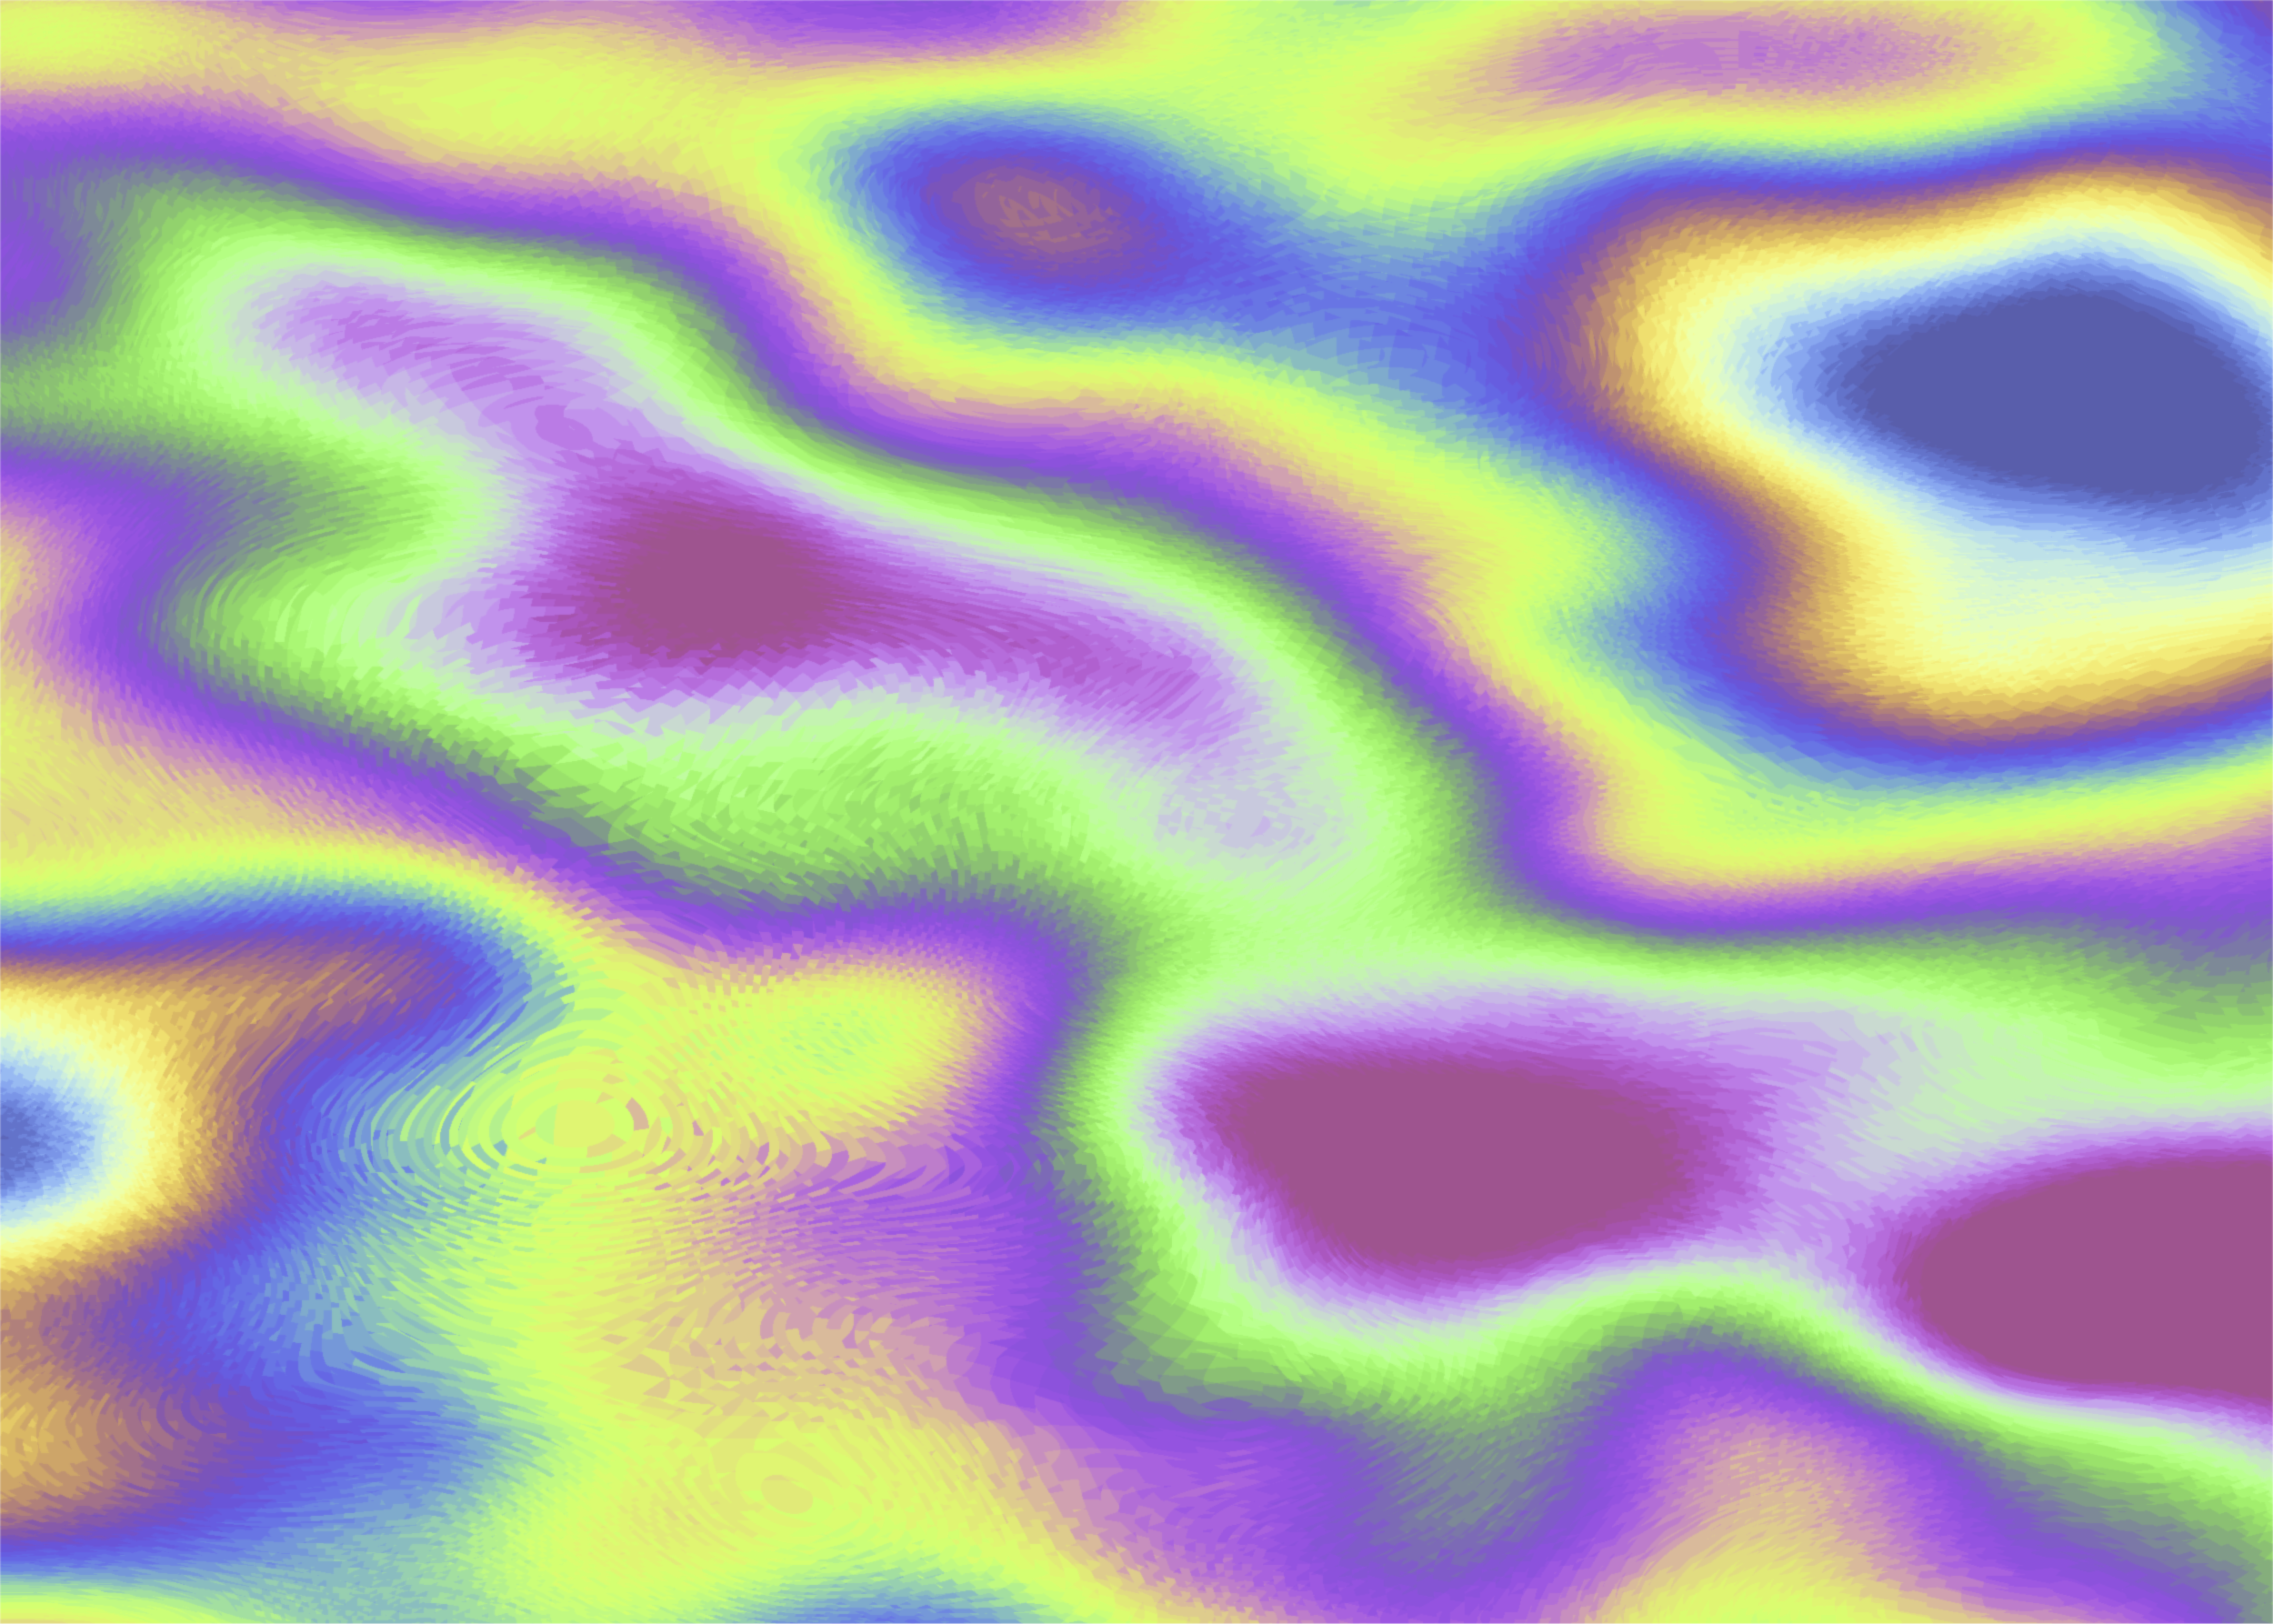
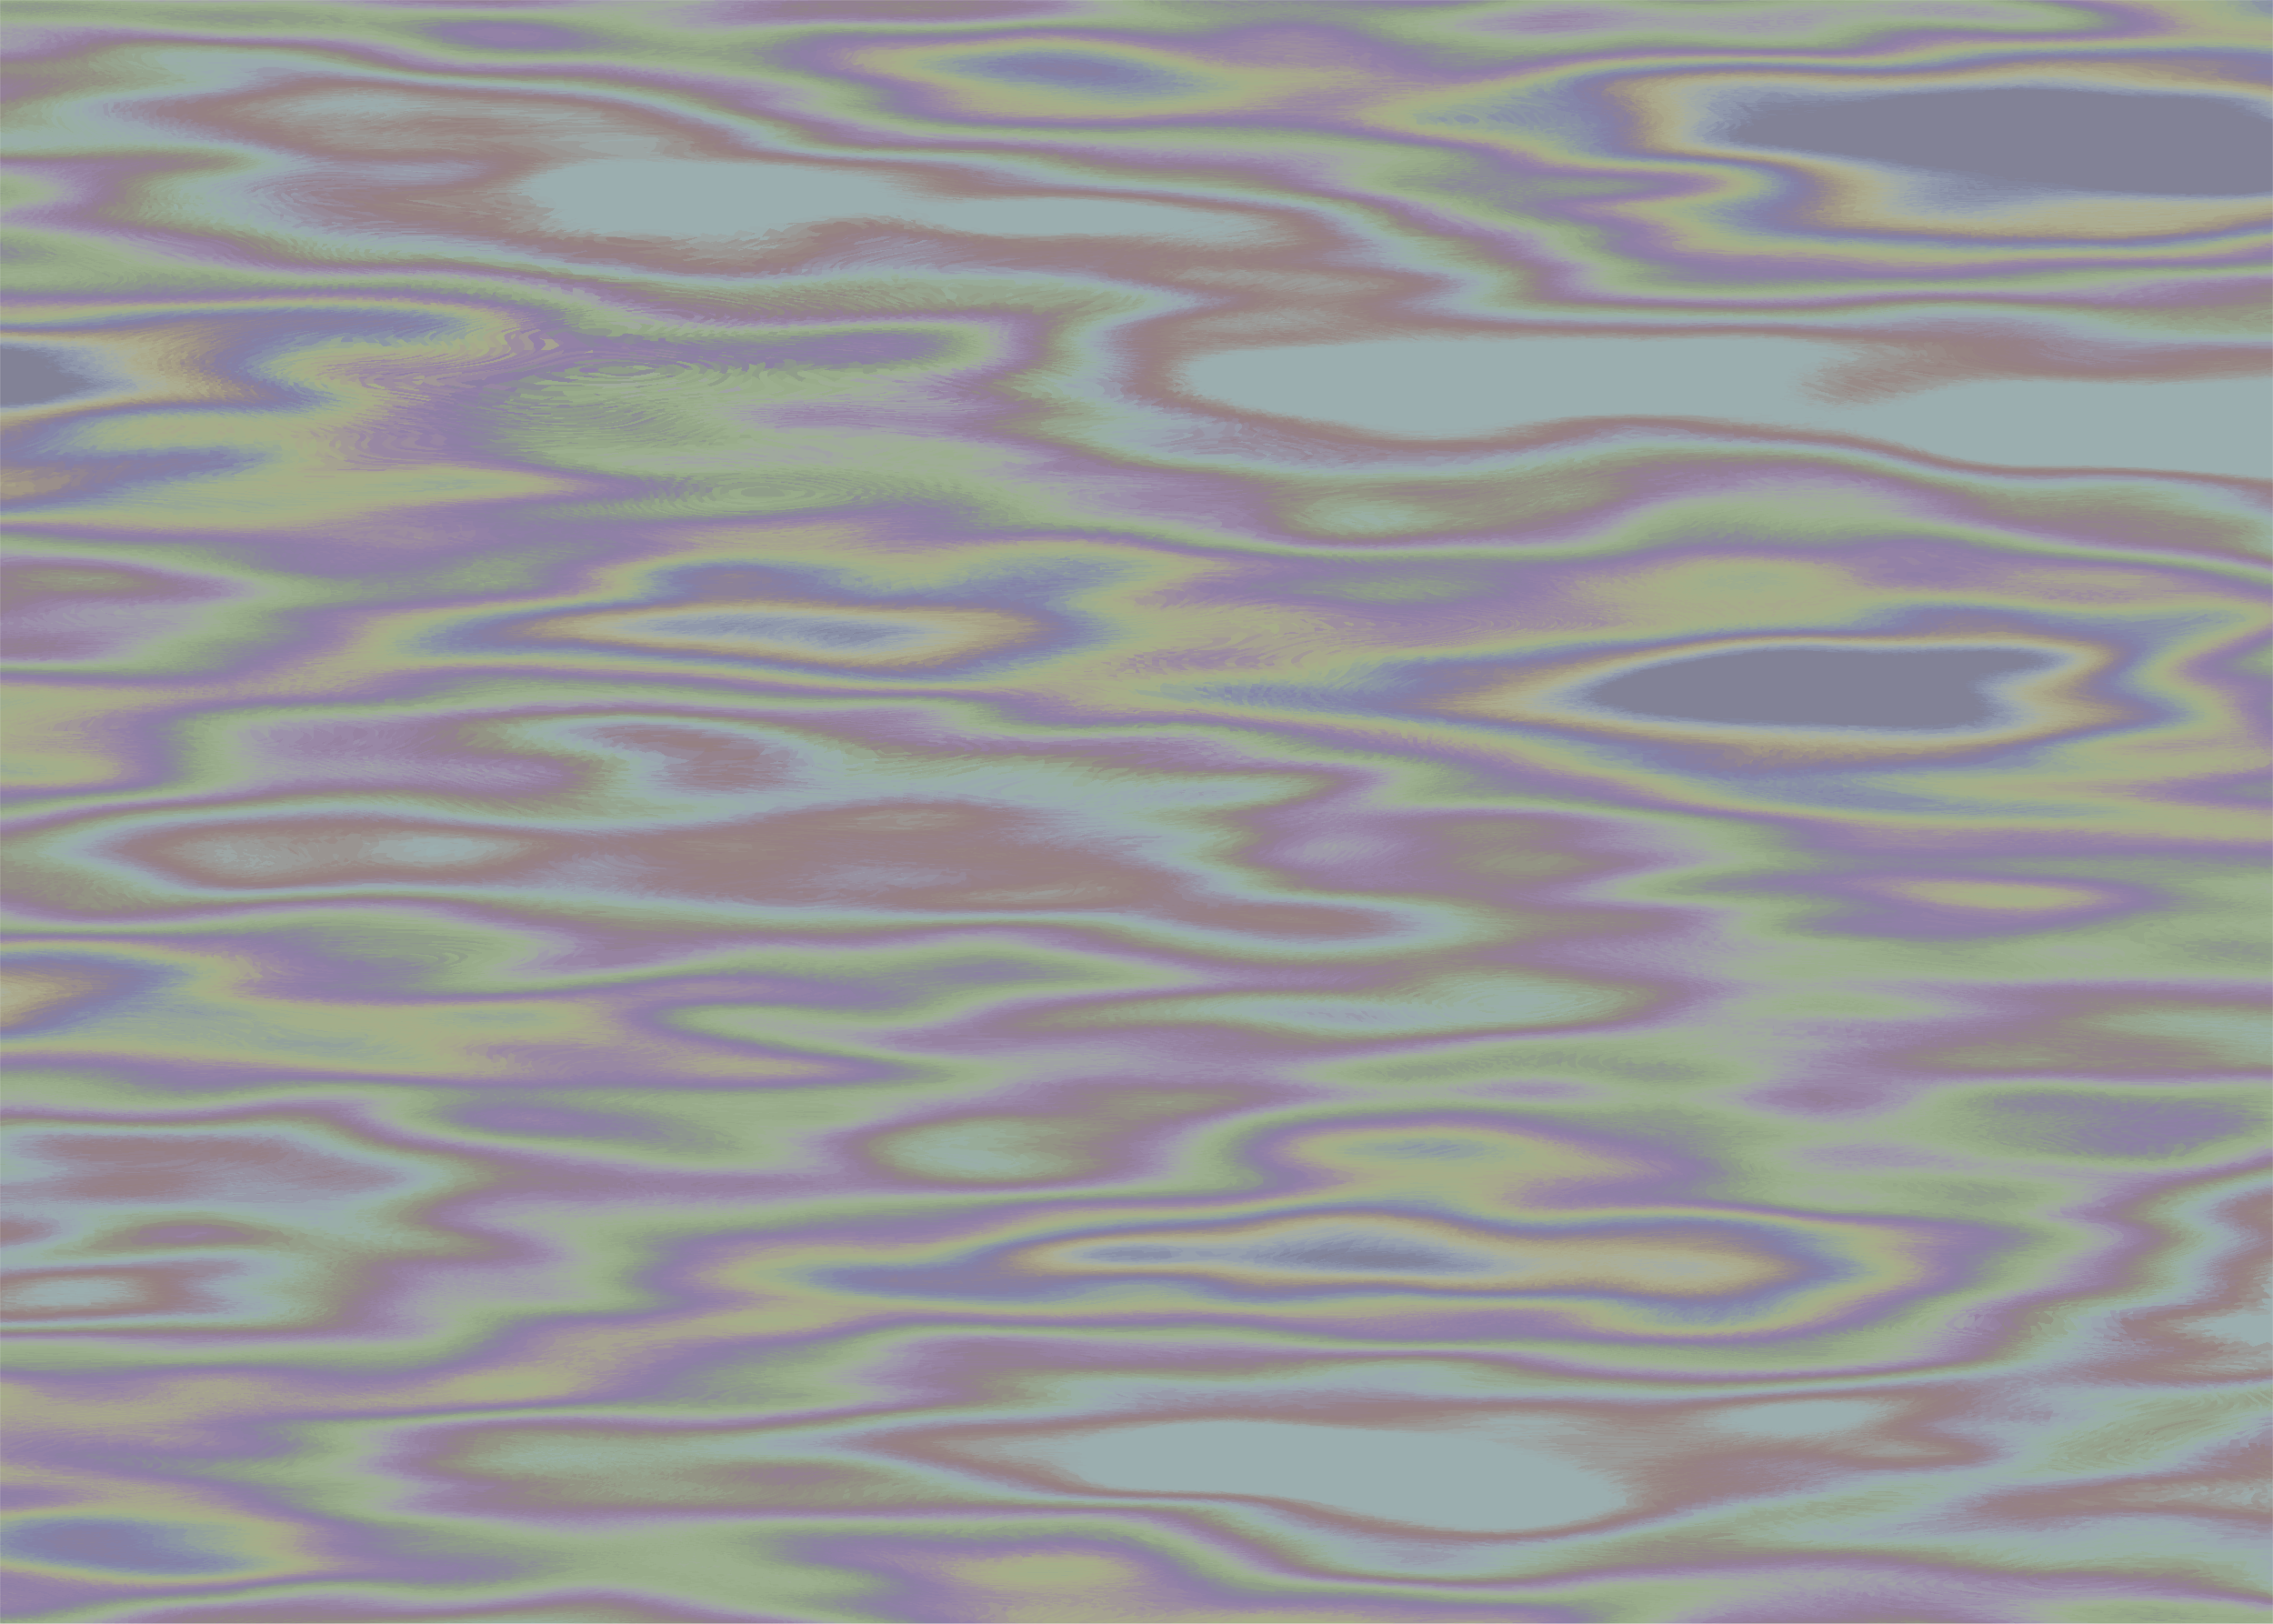
<svg xmlns="http://www.w3.org/2000/svg" width="1400" height="1000" viewBox="0 0 1400 1000" preserveAspectRatio="xMidYMid slice">
  <filter id="le-film" filterUnits="userSpaceOnUse" x="0" y="0" width="1400" height="1000" color-interpolation-filters="sRGB">
-     <feTurbulence type="fractalNoise" baseFrequency="0.001 0.002" numOctaves="3" seed="11" result="t" />
+     <feTurbulence type="fractalNoise" baseFrequency="0.001 0.006" numOctaves="4" seed="11" result="t" />
    <feColorMatrix in="t" type="matrix" values="0.34 0.34 0.34 0 0  0.34 0.34 0.34 0 0  0.34 0.34 0.34 0 0  0 0 0 0 1" result="g" />
    <feComponentTransfer in="g" result="d">
-       <feFuncR type="linear" slope="3.1" intercept="-1.05" />
-       <feFuncG type="linear" slope="3.1" intercept="-1.05" />
-       <feFuncB type="linear" slope="3.1" intercept="-1.05" />
+       <feFuncR type="linear" slope="3.6" intercept="-1.3" />
+       <feFuncG type="linear" slope="3.6" intercept="-1.3" />
+       <feFuncB type="linear" slope="3.6" intercept="-1.3" />
    </feComponentTransfer>
    <feComponentTransfer in="d">
-       <feFuncR type="table" tableValues="0.324 0.321 0.32 0.324 0.331 0.342 0.356 0.374 0.395 0.418 0.445 0.473 0.504 0.536 0.57 0.605 0.64 0.676 0.711 0.746 0.78 0.812 0.843 0.872 0.899 0.922 0.944 0.962 0.976 0.988 0.995 0.999 1 0.996 0.989 0.979 0.965 0.947 0.926 0.903 0.877 0.848 0.818 0.785 0.752 0.717 0.682 0.646 0.611 0.576 0.542 0.51 0.479 0.45 0.423 0.399 0.378 0.359 0.344 0.333 0.325 0.321 0.32 0.323 0.33 0.341 0.355 0.372 0.392 0.416 0.442 0.47 0.5 0.533 0.566 0.601 0.636 0.672 0.707 0.742 0.776 0.809 0.84 0.869 0.896 0.92 0.941 0.96 0.975 0.987 0.995 0.999 1 0.997 0.99 0.98 0.966 0.949 0.929 0.906 0.88 0.852 0.821 0.789 0.756 0.721 0.686 0.65 0.615 0.58 0.546 0.513 0.482 0.453 0.426 0.401 0.38 0.361 0.346 0.334 0.326 0.321 0.32 0.323 0.329 0.339 0.353 0.37 0.39 0.413 0.439 0.467 0.497 0.529 0.562 0.597 0.632 0.668 0.703 0.738 0.772 0.805 0.836 0.866 0.893 0.917 0.939 0.958 0.973 0.985 0.994 0.999 1 0.997 0.991 0.981 0.968 0.951 0.931 0.908" />
-       <feFuncG type="table" tableValues="0.369 0.391 0.417 0.447 0.479 0.513 0.55 0.588 0.627 0.667 0.706 0.745 0.783 0.819 0.853 0.884 0.912 0.937 0.958 0.975 0.988 0.996 1 0.999 0.993 0.983 0.969 0.95 0.928 0.902 0.872 0.84 0.805 0.768 0.73 0.691 0.652 0.612 0.573 0.536 0.5 0.466 0.435 0.407 0.382 0.361 0.344 0.332 0.324 0.32 0.321 0.327 0.337 0.352 0.37 0.393 0.419 0.449 0.481 0.516 0.553 0.591 0.63 0.67 0.709 0.748 0.786 0.822 0.855 0.886 0.914 0.939 0.96 0.976 0.989 0.997 1 0.999 0.993 0.982 0.968 0.949 0.926 0.9 0.87 0.837 0.802 0.766 0.727 0.688 0.648 0.609 0.57 0.533 0.497 0.463 0.432 0.405 0.38 0.36 0.343 0.331 0.323 0.32 0.322 0.328 0.338 0.353 0.372 0.395 0.421 0.451 0.484 0.519 0.556 0.594 0.633 0.673 0.712 0.751 0.789 0.824 0.858 0.889 0.916 0.941 0.961 0.977 0.989 0.997 1 0.998 0.992 0.982 0.966 0.947 0.924 0.897 0.868 0.835 0.8 0.763 0.724 0.685 0.645 0.606 0.567 0.53 0.494 0.461 0.43 0.403 0.379 0.358 0.342 0.33 0.323 0.32 0.322 0.328" />
-       <feFuncB type="table" tableValues="0.735 0.78 0.822 0.862 0.897 0.929 0.955 0.975 0.99 0.998 1 0.995 0.984 0.967 0.944 0.916 0.883 0.845 0.804 0.76 0.715 0.668 0.622 0.575 0.531 0.489 0.45 0.415 0.385 0.36 0.341 0.328 0.321 0.321 0.327 0.339 0.357 0.382 0.411 0.445 0.483 0.525 0.569 0.615 0.662 0.708 0.754 0.798 0.84 0.878 0.911 0.941 0.964 0.982 0.994 1 0.999 0.991 0.978 0.958 0.933 0.902 0.867 0.828 0.786 0.741 0.695 0.648 0.602 0.556 0.513 0.472 0.435 0.402 0.374 0.351 0.335 0.324 0.32 0.322 0.331 0.346 0.367 0.393 0.425 0.461 0.501 0.543 0.588 0.635 0.682 0.728 0.773 0.816 0.856 0.892 0.924 0.951 0.973 0.988 0.997 1.0 0.996 0.986 0.97 0.948 0.92 0.888 0.851 0.81 0.767 0.722 0.675 0.628 0.582 0.537 0.495 0.456 0.42 0.39 0.364 0.344 0.33 0.322 0.32 0.325 0.337 0.354 0.378 0.406 0.44 0.477 0.518 0.562 0.608 0.655 0.702 0.748 0.792 0.834 0.872 0.907 0.936 0.961 0.98 0.993 0.999 0.999 0.993 0.98 0.961 0.937 0.907 0.873 0.834 0.792 0.748 0.702 0.655 0.609" />
+       <feFuncR type="table" tableValues="0.505 0.502 0.502 0.504 0.507 0.513 0.521 0.531 0.542 0.554 0.568 0.581 0.595 0.609 0.623 0.636 0.647 0.658 0.666 0.673 0.678 0.681 0.682 0.681 0.677 0.671 0.664 0.654 0.643 0.631 0.618 0.604 0.59 0.576 0.563 0.55 0.538 0.527 0.518 0.511 0.506 0.503 0.502 0.503 0.506 0.512 0.519 0.528 0.539 0.551 0.564 0.578 0.592 0.606 0.619 0.632 0.644 0.655 0.664 0.672 0.677 0.681 0.682 0.681 0.678 0.673 0.666 0.657 0.646 0.635 0.622 0.608 0.594 0.58 0.566 0.553 0.541 0.53 0.521 0.513 0.507 0.503 0.502 0.502 0.505 0.51 0.517 0.526 0.536 0.548 0.56 0.574 0.588 0.602 0.616 0.629 0.641 0.652 0.662 0.67 0.676 0.68 0.682 0.682 0.679 0.674 0.668 0.659 0.649 0.638 0.625 0.612 0.598 0.584 0.57 0.557 0.544 0.533 0.523 0.515 0.508 0.504 0.502 0.502 0.504 0.509 0.515 0.523 0.533 0.544 0.557 0.57 0.584 0.598 0.612 0.626 0.638 0.65 0.66 0.668 0.675 0.679 0.682 0.682 0.68 0.676 0.67 0.662 0.652 0.641 0.629 0.615 0.602 0.588 0.574 0.56 0.547 0.536 0.525 0.517" />
+       <feFuncG type="table" tableValues="0.511 0.518 0.528 0.54 0.554 0.568 0.584 0.599 0.615 0.63 0.643 0.655 0.666 0.674 0.679 0.682 0.683 0.68 0.675 0.668 0.658 0.646 0.633 0.618 0.603 0.587 0.572 0.557 0.543 0.531 0.52 0.512 0.506 0.503 0.503 0.505 0.51 0.517 0.527 0.539 0.552 0.566 0.582 0.597 0.613 0.628 0.642 0.654 0.665 0.673 0.679 0.682 0.683 0.681 0.676 0.669 0.659 0.647 0.634 0.62 0.605 0.589 0.573 0.558 0.544 0.532 0.521 0.513 0.507 0.503 0.502 0.504 0.509 0.516 0.526 0.537 0.55 0.565 0.58 0.596 0.611 0.626 0.64 0.653 0.663 0.672 0.678 0.682 0.683 0.681 0.677 0.67 0.66 0.649 0.636 0.622 0.606 0.591 0.575 0.56 0.546 0.533 0.522 0.514 0.507 0.504 0.502 0.504 0.508 0.515 0.524 0.536 0.549 0.563 0.578 0.594 0.609 0.624 0.638 0.651 0.662 0.671 0.678 0.682 0.683 0.681 0.677 0.671 0.662 0.65 0.638 0.623 0.608 0.593 0.577 0.562 0.548 0.535 0.524 0.515 0.508 0.504 0.502 0.504 0.508 0.514 0.523 0.534 0.547 0.561 0.576 0.592 0.607 0.623 0.637 0.65 0.661 0.67 0.677 0.681" />
+       <feFuncB type="table" tableValues="0.607 0.625 0.642 0.657 0.67 0.68 0.686 0.689 0.688 0.683 0.675 0.663 0.649 0.632 0.615 0.596 0.578 0.56 0.544 0.531 0.52 0.513 0.509 0.509 0.513 0.521 0.531 0.545 0.561 0.579 0.597 0.615 0.633 0.649 0.664 0.675 0.683 0.688 0.689 0.686 0.68 0.67 0.657 0.641 0.624 0.606 0.588 0.569 0.553 0.538 0.526 0.516 0.511 0.509 0.511 0.516 0.525 0.538 0.552 0.569 0.587 0.606 0.624 0.641 0.656 0.669 0.679 0.686 0.689 0.688 0.684 0.675 0.664 0.65 0.633 0.616 0.597 0.579 0.561 0.545 0.532 0.521 0.513 0.509 0.509 0.513 0.52 0.531 0.544 0.56 0.578 0.596 0.614 0.632 0.649 0.663 0.675 0.683 0.688 0.689 0.686 0.68 0.67 0.658 0.642 0.625 0.607 0.589 0.57 0.553 0.539 0.526 0.517 0.511 0.509 0.51 0.516 0.525 0.537 0.551 0.568 0.586 0.605 0.623 0.64 0.656 0.669 0.679 0.686 0.689 0.688 0.684 0.676 0.665 0.651 0.634 0.617 0.598 0.58 0.562 0.546 0.532 0.521 0.514 0.509 0.509 0.513 0.52 0.53 0.543 0.559 0.577 0.595 0.613 0.631 0.648 0.662 0.674 0.683 0.688" />
    </feComponentTransfer>
-     <feColorMatrix type="matrix" values="0.500 0.500 0 0 0  0 1 0 0 0  0 0.175 0.825 0 0  0 0 0 1 0" />
-     <feGaussianBlur stdDeviation="0.7" />
+     <feColorMatrix type="matrix" values="0.450 0.550 0 0 0  0 1 0 0 0  0 0.193 0.807 0 0  0 0 0 1 0" />
+     <feGaussianBlur stdDeviation="0.5" />
  </filter>
  <rect width="1400" height="1000" filter="url(#le-film)" />
</svg>
